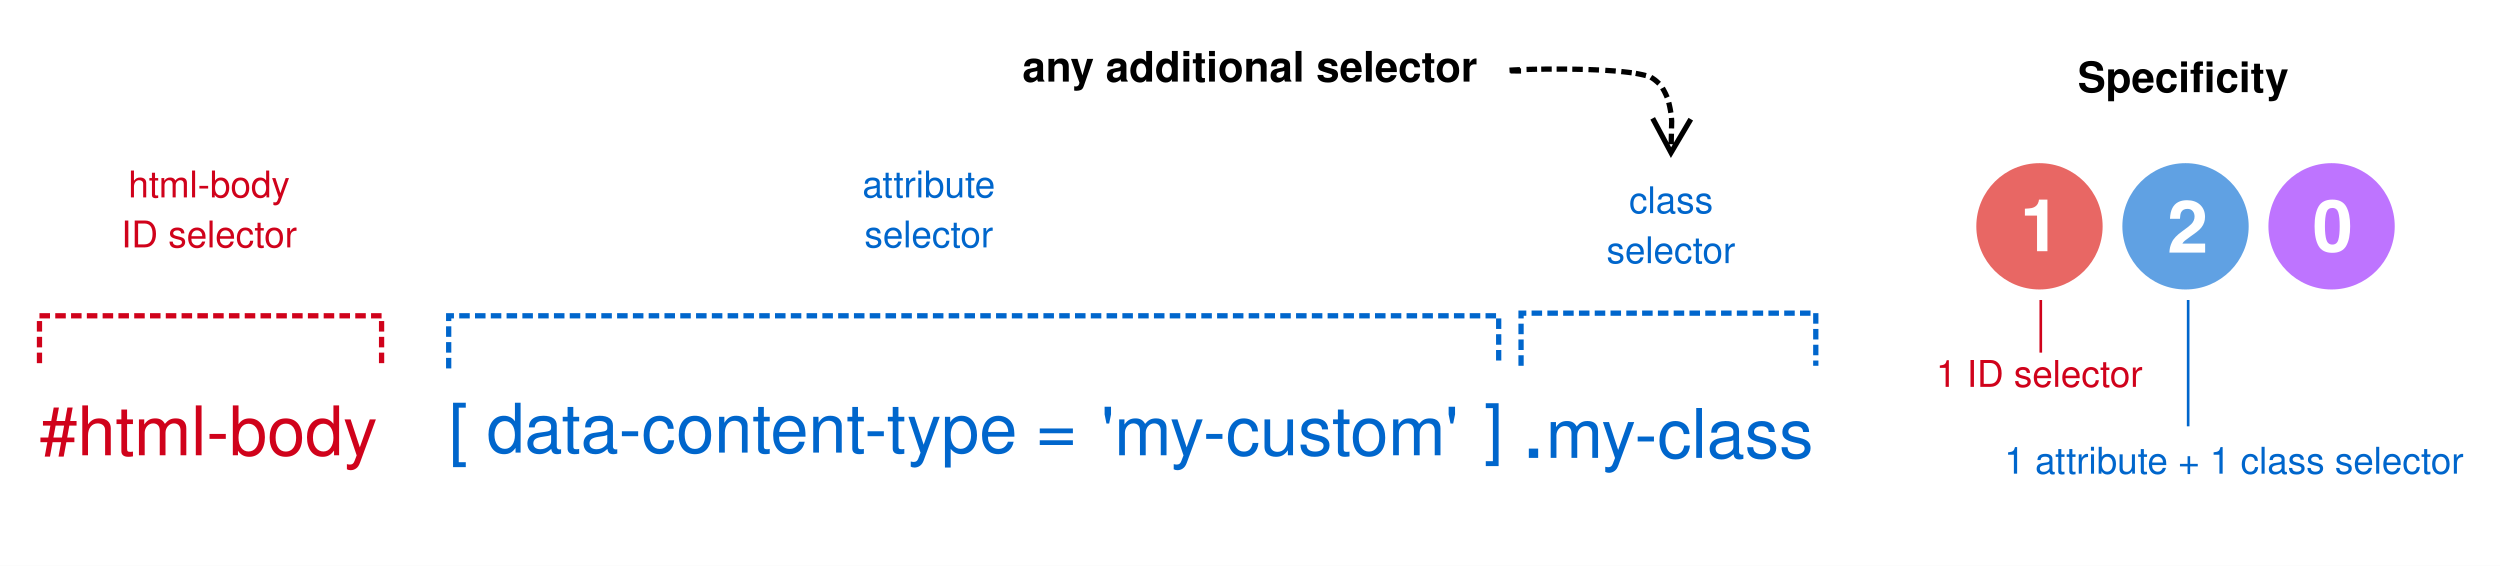
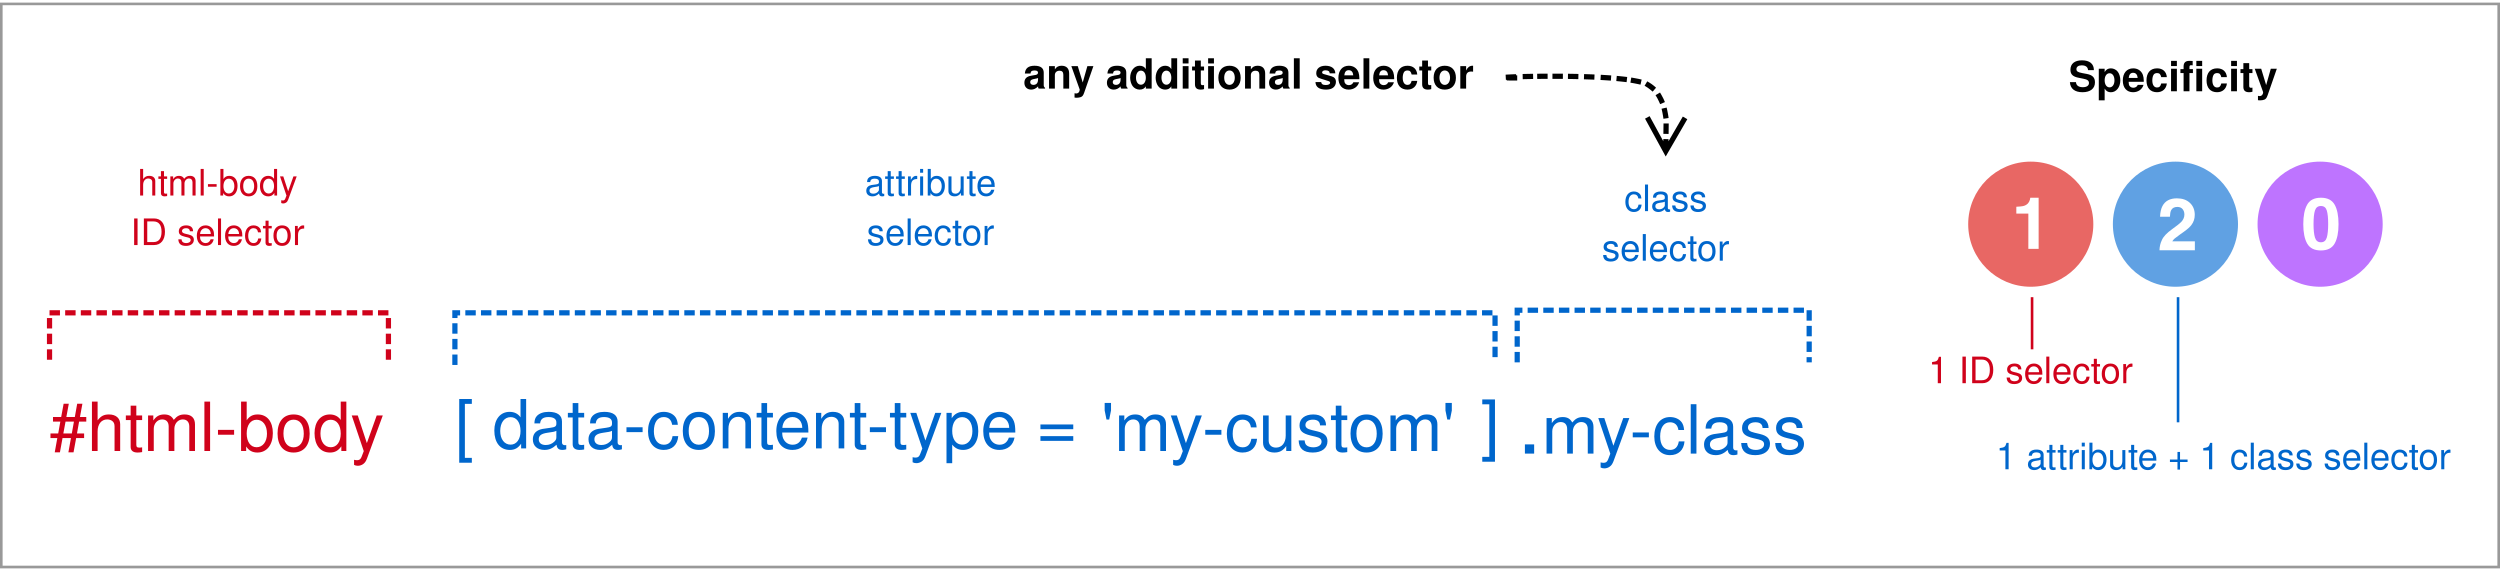
- <svg xmlns="http://www.w3.org/2000/svg" width="950" height="215" viewBox="0 0 950 215">
+ <svg xmlns="http://www.w3.org/2000/svg" width="959" height="218" viewBox="0 0 959 218">
  <g fill="none" fill-rule="evenodd">
-     <rect width="950" height="215" fill="#FFF" />
+     <rect width="959" height="218" fill="#FFF" />
    <text fill="#D0021B" font-family="Helvetica" font-size="26">
-       <tspan x="15" y="173">#html-body</tspan>
+       <tspan x="19" y="173">#html-body</tspan>
    </text>
    <text fill="#06C" font-family="Helvetica" font-size="26">
-       <tspan x="170.5" y="172">[ data-content-type =</tspan>
+       <tspan x="174.5" y="172">[ data-content-type =</tspan>
    </text>
    <text fill="#06C" font-family="Helvetica" font-size="26">
-       <tspan x="418.5" y="173">'my-custom'</tspan>
+       <tspan x="422.5" y="173">'my-custom'</tspan>
    </text>
-     <path stroke="#D0021B" stroke-dasharray="2 4" stroke-linecap="square" stroke-width="2" d="M15,137 L15,120 L145,120 L145,137" />
-     <path stroke="#06C" stroke-dasharray="2 4" stroke-linecap="square" stroke-width="2" d="M170.5,139 L170.5,120 L569.5,120 L569.5,139" />
+     <path stroke="#D0021B" stroke-dasharray="2 4" stroke-linecap="square" stroke-width="2" d="M19,137 L19,120 L149,120 L149,137" />
+     <path stroke="#06C" stroke-dasharray="2 4" stroke-linecap="square" stroke-width="2" d="M174.5,139 L174.5,120 L573.5,120 L573.5,139" />
    <text fill="#D0021B" font-family="Helvetica" font-size="14">
-       <tspan x="48.766" y="75">html-body</tspan>
-       <tspan x="46.045" y="94">ID selector </tspan>
+       <tspan x="52.766" y="75">html-body</tspan>
+       <tspan x="50.045" y="94">ID selector </tspan>
    </text>
    <text fill="#06C" font-family="Helvetica" font-size="14">
-       <tspan x="327.707" y="75">attribute</tspan>
-       <tspan x="328.49" y="94">selector </tspan>
+       <tspan x="331.707" y="75">attribute</tspan>
+       <tspan x="332.49" y="94">selector </tspan>
    </text>
    <text fill="#000" font-family="Helvetica-Bold, Helvetica" font-size="16" font-weight="bold">
-       <tspan x="388.5" y="31">any additional selector </tspan>
+       <tspan x="392.5" y="34">any additional selector </tspan>
    </text>
    <text fill="#000" font-family="Helvetica-Bold, Helvetica" font-size="16" font-weight="bold">
-       <tspan x="789.5" y="35">Specificity</tspan>
+       <tspan x="793.5" y="35">Specificity</tspan>
    </text>
-     <g transform="translate(751 62)">
+     <g transform="translate(755 62)">
      <circle cx="24" cy="24" r="24" fill="#E86764" />
      <path fill="#FFF" fill-rule="nonzero" d="M18.462,19.931 L18.462,17.308 C19.678,17.254 20.53,17.172 21.017,17.064 C21.792,16.893 22.423,16.55 22.91,16.037 C23.244,15.685 23.496,15.216 23.667,14.63 C23.767,14.279 23.816,14.017 23.816,13.846 L27.021,13.846 L27.021,33.453 L23.072,33.453 L23.072,19.931 L18.462,19.931 Z" />
    </g>
    <text fill="#D0021B" font-family="Helvetica" font-size="14">
-       <tspan x="735.707" y="147">1 ID selector </tspan>
+       <tspan x="739.707" y="147">1 ID selector </tspan>
    </text>
    <text fill="#06C" font-family="Helvetica" font-size="14">
-       <tspan x="761.65" y="180">1 attribute + 1 class selector</tspan>
+       <tspan x="765.65" y="180">1 attribute + 1 class selector</tspan>
    </text>
-     <line x1="775.5" x2="775.5" y1="114.5" y2="133.5" stroke="#D0021B" stroke-linecap="square" />
-     <line x1="831.5" x2="831.5" y1="114.5" y2="161.5" stroke="#06C" stroke-linecap="square" />
-     <polygon fill="#06C" fill-rule="nonzero" points="569.472 177.116 569.472 153.224 564.597 153.224 564.597 155.09 567.301 155.09 567.301 175.25 564.597 175.25 564.597 177.116" />
-     <path fill="#FFF" fill-rule="nonzero" d="M833.096 97.5L833.096 77.676 829.855 77.676C829.855 77.849 829.805 78.113 829.705 78.469 829.532 79.061 829.277 79.535 828.939 79.891 828.447 80.41 827.809 80.757 827.025 80.93 826.533 81.039 825.672 81.121 824.441 81.176L824.441 81.176 824.441 83.828 829.104 83.828 829.104 97.5 833.096 97.5zM888.596 97.5L888.596 77.676 885.355 77.676C885.355 77.849 885.305 78.113 885.205 78.469 885.032 79.061 884.777 79.535 884.439 79.891 883.947 80.41 883.309 80.757 882.525 80.93 882.033 81.039 881.172 81.121 879.941 81.176L879.941 81.176 879.941 83.828 884.604 83.828 884.604 97.5 888.596 97.5z" />
-     <path fill="#000" fill-rule="nonzero" d="M628.902,44.502 L629.374,45.384 L634.065,54.159 L634.074,53.779 L634.117,51.78 L634.138,50.78 L636.138,50.823 L636.116,51.822 L636.073,53.822 L636.065,54.202 L641.128,45.635 L641.637,44.775 L643.359,45.792 L642.85,46.653 L635.845,58.506 L634.94,60.036 L634.102,58.469 L627.61,46.327 L627.139,45.445 L628.902,44.502 Z M634.4,54.785 L635.027,55.958 L635.703,54.814 L634.4,54.785 Z M636.149,44.732 L636.221,45.73 C636.228,45.826 636.229,45.842 636.235,45.963 L636.24,46.05 L636.202,47.823 L636.18,48.823 L634.181,48.78 L634.202,47.781 L634.242,46.096 C634.24,46.068 634.239,46.047 634.238,46.03 L634.231,45.94 L634.227,45.875 L634.154,44.877 L636.149,44.732 Z M635.098,38.704 L635.329,39.676 C635.432,40.11 635.528,40.554 635.615,41.008 L635.741,41.699 L635.91,42.684 L633.939,43.023 L633.77,42.037 C633.695,41.599 633.612,41.172 633.523,40.755 L633.384,40.139 L633.152,39.167 L635.098,38.704 Z M632.6,32.94 L633.097,33.807 C633.353,34.253 633.593,34.72 633.818,35.207 L634.038,35.701 L634.433,36.62 L632.595,37.409 L632.2,36.49 C632.008,36.041 631.802,35.612 631.584,35.203 L631.362,34.801 L630.865,33.934 L632.6,32.94 Z M627.873,28.5 L628.71,29.046 C629.194,29.362 629.656,29.711 630.095,30.093 L630.419,30.385 L631.151,31.066 L629.789,32.53 L629.057,31.849 C628.719,31.534 628.364,31.244 627.994,30.979 L627.617,30.721 L626.78,30.175 L627.873,28.5 Z M621.751,26.901 L622.734,27.085 C623.313,27.193 623.859,27.306 624.369,27.424 L624.745,27.514 L625.716,27.753 L625.239,29.695 L624.268,29.456 C623.806,29.343 623.308,29.234 622.774,29.129 L622.367,29.051 L621.384,28.867 L621.751,26.901 Z M616.195,26.197 L617.189,26.303 C617.653,26.353 618.105,26.404 618.545,26.457 L619.197,26.538 L620.189,26.666 L619.934,28.649 L618.942,28.522 C618.524,28.468 618.093,28.416 617.65,28.366 L616.977,28.292 L615.982,28.186 L616.195,26.197 Z M610.063,25.728 L611.061,25.792 C611.518,25.821 611.967,25.852 612.41,25.884 L613.068,25.932 L614.065,26.007 L613.914,28.002 L612.917,27.926 C612.487,27.894 612.05,27.863 611.605,27.832 L610.933,27.788 L609.935,27.724 L610.063,25.728 Z M577.556,25.476 L577.576,25.959 L578,25.96 L578,27.96 L576.623,27.959 C576.132,27.959 575.684,27.956 575.281,27.952 L574.988,27.948 L573.988,27.935 L573.991,27.657 L573.665,27.677 L573.544,25.681 L574.542,25.621 C575.016,25.592 575.566,25.563 576.18,25.535 L576.557,25.519 L577.556,25.476 Z M603.659,25.438 L604.658,25.475 L605.668,25.514 L605.668,25.514 L606.664,25.556 L607.663,25.6 L607.575,27.598 L606.576,27.554 L605.588,27.512 L605.588,27.512 L604.584,27.474 L603.585,27.437 L603.659,25.438 Z M584.067,25.307 L584.106,27.307 L583.107,27.326 C582.652,27.335 582.205,27.344 581.765,27.355 L581.111,27.37 L580.112,27.395 L580.062,25.396 L581.062,25.371 C581.496,25.36 581.938,25.35 582.388,25.34 L583.068,25.326 L584.067,25.307 Z M597.483,25.291 L598.483,25.309 L599.49,25.328 L599.49,25.328 L600.488,25.35 L601.488,25.374 L601.441,27.373 L600.441,27.35 L599.449,27.328 L599.449,27.328 L598.448,27.309 L597.448,27.291 L597.483,25.291 Z M589.649,25.249 L589.662,27.249 L588.662,27.256 L587.661,27.263 L587.661,27.263 L586.667,27.272 L585.667,27.283 L585.646,25.283 L586.646,25.273 L587.644,25.263 L587.644,25.263 L588.649,25.256 L589.649,25.249 Z M591.517,25.246 L592.517,25.249 L593.521,25.253 L593.521,25.253 L594.523,25.259 L595.523,25.267 L595.507,27.267 L594.507,27.259 L593.511,27.253 L593.511,27.253 L592.512,27.249 L591.512,27.246 L591.517,25.246 Z" />
-     <g transform="translate(862 62)">
+     <line x1="779.5" x2="779.5" y1="114.5" y2="133.5" stroke="#D0021B" stroke-linecap="square" />
+     <line x1="835.5" x2="835.5" y1="114.5" y2="161.5" stroke="#06C" stroke-linecap="square" />
+     <polygon fill="#06C" fill-rule="nonzero" points="573.472 177.116 573.472 153.224 568.597 153.224 568.597 155.09 571.301 155.09 571.301 175.25 568.597 175.25 568.597 177.116" />
+     <path fill="#FFF" fill-rule="nonzero" d="M837.096 97.5L837.096 77.676 833.855 77.676C833.855 77.849 833.805 78.113 833.705 78.469 833.532 79.061 833.277 79.535 832.939 79.891 832.447 80.41 831.809 80.757 831.025 80.93 830.533 81.039 829.672 81.121 828.441 81.176L828.441 81.176 828.441 83.828 833.104 83.828 833.104 97.5 837.096 97.5zM892.596 97.5L892.596 77.676 889.355 77.676C889.355 77.849 889.305 78.113 889.205 78.469 889.032 79.061 888.777 79.535 888.439 79.891 887.947 80.41 887.309 80.757 886.525 80.93 886.033 81.039 885.172 81.121 883.941 81.176L883.941 81.176 883.941 83.828 888.604 83.828 888.604 97.5 892.596 97.5z" />
+     <path fill="#000" fill-rule="nonzero" d="M632.791,44.556 L633.27,45.434 L638.038,54.168 L638.049,53.348 L640.049,53.373 L640.038,54.193 L645.026,45.582 L645.527,44.717 L647.258,45.719 L646.757,46.584 L639.856,58.498 L638.965,60.037 L638.113,58.477 L631.515,46.392 L631.035,45.515 L632.791,44.556 Z M638.125,47.348 L640.124,47.373 L640.112,48.373 L640.087,50.373 L640.074,51.373 L638.074,51.348 L638.087,50.348 L638.112,48.348 L638.125,47.348 Z M639.326,41.266 L639.546,42.242 C639.656,42.732 639.755,43.236 639.843,43.754 L639.927,44.276 L640.078,45.265 L638.101,45.566 L637.95,44.578 C637.883,44.139 637.808,43.712 637.725,43.296 L637.594,42.681 L637.375,41.705 L639.326,41.266 Z M636.783,35.49 L637.295,36.349 C637.56,36.794 637.808,37.26 638.038,37.747 L638.263,38.242 L638.663,39.159 L636.83,39.958 L636.43,39.042 C636.236,38.597 636.028,38.173 635.805,37.769 L635.577,37.373 L635.065,36.514 L636.783,35.49 Z M631.884,31.199 L632.742,31.712 C633.242,32.011 633.718,32.343 634.17,32.706 L634.504,32.984 L635.261,33.638 L633.954,35.152 L633.197,34.498 C632.851,34.199 632.486,33.924 632.104,33.673 L631.716,33.429 L630.857,32.916 L631.884,31.199 Z M625.757,29.743 L626.743,29.91 C627.324,30.008 627.87,30.111 628.381,30.219 L628.757,30.3 L629.733,30.518 L629.298,32.47 L628.322,32.252 C627.857,32.149 627.356,32.049 626.819,31.953 L626.409,31.882 L625.423,31.715 L625.757,29.743 Z M620.197,29.106 L621.193,29.202 C621.657,29.247 622.109,29.293 622.549,29.341 L623.2,29.415 L624.194,29.53 L623.963,31.517 L622.97,31.401 C622.55,31.353 622.119,31.305 621.675,31.26 L621,31.193 L620.005,31.097 L620.197,29.106 Z M614.067,28.682 L615.066,28.74 C615.522,28.766 615.971,28.794 616.413,28.822 L617.071,28.866 L618.069,28.934 L617.933,30.93 L616.935,30.862 C616.505,30.832 616.067,30.804 615.622,30.777 L614.95,30.737 L613.951,30.679 L614.067,28.682 Z M581.566,28.454 L581.582,28.89 L582,28.891 L582,30.891 L580.623,30.89 C580.132,30.89 579.685,30.887 579.282,30.884 L578.989,30.881 L577.989,30.869 L577.991,30.617 L577.663,30.636 L577.553,28.639 L578.552,28.584 C579.026,28.558 579.576,28.532 580.19,28.507 L580.566,28.492 L581.566,28.454 Z M607.66,28.42 L608.66,28.453 L609.67,28.488 L609.67,28.488 L610.665,28.526 L611.664,28.566 L611.584,30.565 L610.585,30.525 L609.597,30.487 L609.597,30.487 L608.593,30.452 L607.594,30.419 L607.66,28.42 Z M588.083,28.301 L588.118,30.301 L587.119,30.318 C586.665,30.326 586.218,30.335 585.778,30.344 L585.125,30.358 L584.126,30.381 L584.08,28.381 L585.08,28.359 C585.514,28.349 585.956,28.34 586.405,28.331 L587.083,28.319 L588.083,28.301 Z M601.482,28.287 L602.482,28.303 L603.488,28.321 L603.488,28.321 L604.486,28.34 L605.486,28.362 L605.443,30.361 L604.443,30.34 L603.451,30.32 L603.451,30.32 L602.45,30.303 L601.45,30.287 L601.482,28.287 Z M593.66,28.249 L593.671,30.249 L592.671,30.255 L591.67,30.261 L591.67,30.261 L590.676,30.27 L589.676,30.28 L589.656,28.28 L590.656,28.27 L591.655,28.261 L591.655,28.261 L592.66,28.255 L593.66,28.249 Z M595.522,28.246 L596.522,28.249 L597.526,28.252 L597.526,28.252 L598.527,28.258 L599.527,28.265 L599.513,30.265 L598.513,30.258 L597.516,30.252 L597.516,30.252 L596.517,30.249 L595.517,30.246 L595.522,28.246 Z" />
+     <g transform="translate(866 62)">
      <circle cx="24" cy="24" r="24" fill="#BE74FF" />
      <path fill="#FFF" fill-rule="nonzero" d="M21.473,23.974 C21.473,26.227 21.658,27.951 22.028,29.146 C22.397,30.34 23.154,30.938 24.299,30.938 C25.444,30.938 26.195,30.34 26.551,29.146 C26.907,27.951 27.085,26.227 27.085,23.974 C27.085,21.612 26.907,19.863 26.551,18.727 C26.195,17.592 25.444,17.024 24.299,17.024 C23.154,17.024 22.397,17.592 22.028,18.727 C21.658,19.863 21.473,21.612 21.473,23.974 Z M24.299,13.846 C26.796,13.846 28.547,14.725 29.552,16.483 C30.558,18.241 31.06,20.738 31.06,23.974 C31.06,27.21 30.558,29.703 29.552,31.451 C28.547,33.2 26.796,34.075 24.299,34.075 C21.802,34.075 20.051,33.2 19.046,31.451 C18.041,29.703 17.538,27.21 17.538,23.974 C17.538,20.738 18.041,18.241 19.046,16.483 C20.051,14.725 21.802,13.846 24.299,13.846 Z" />
    </g>
-     <g transform="translate(806.5 62)">
+     <g transform="translate(810.5 62)">
      <circle cx="24" cy="24" r="24" fill="#60A1E3" />
      <path fill="#FFF" fill-rule="nonzero" d="M31.451,34 L31.451,30.568 L22.797,30.568 C23.043,30.158 23.346,29.798 23.706,29.488 C24.066,29.178 24.734,28.677 25.709,27.984 L25.709,27.984 L27.268,26.877 C28.58,25.947 29.523,25.104 30.098,24.348 C30.973,23.208 31.41,21.905 31.41,20.438 C31.41,18.523 30.79,16.985 29.551,15.823 C28.311,14.661 26.643,14.08 24.547,14.08 C21.895,14.08 20.049,15.069 19.01,17.047 C18.463,18.086 18.158,19.449 18.094,21.135 L18.094,21.135 L21.881,21.135 C21.926,20.023 22.072,19.212 22.318,18.701 C22.747,17.817 23.553,17.375 24.738,17.375 C25.604,17.375 26.27,17.653 26.734,18.209 C27.199,18.765 27.432,19.462 27.432,20.301 C27.432,21.331 27.026,22.279 26.215,23.145 C25.686,23.701 24.524,24.621 22.729,25.906 C20.66,27.383 19.347,28.782 18.791,30.104 C18.217,31.279 17.911,32.578 17.875,34 L17.875,34 L31.451,34 Z" />
    </g>
    <text fill="#06C" font-family="Helvetica" font-size="34">
-       <tspan x="578" y="174">.</tspan>
-       <tspan x="587.446" y="174" font-size="26">my-class</tspan>
+       <tspan x="582" y="174">.</tspan>
+       <tspan x="591.446" y="174" font-size="26">my-class</tspan>
    </text>
-     <path stroke="#06C" stroke-dasharray="2 4" stroke-linecap="square" stroke-width="2" d="M578,138 L578,119 L690,119 L690,138" />
+     <path stroke="#06C" stroke-dasharray="2 4" stroke-linecap="square" stroke-width="2" d="M582,138 L582,119 L694,119 L694,138" />
    <text fill="#06C" font-family="Helvetica" font-size="14">
-       <tspan x="619.052" y="81">class</tspan>
-       <tspan x="610.49" y="100">selector </tspan>
+       <tspan x="623.052" y="81">class</tspan>
+       <tspan x="614.49" y="100">selector </tspan>
    </text>
+     <rect width="958" height="216" x=".5" y="1.5" stroke="#999" />
  </g>
</svg>
